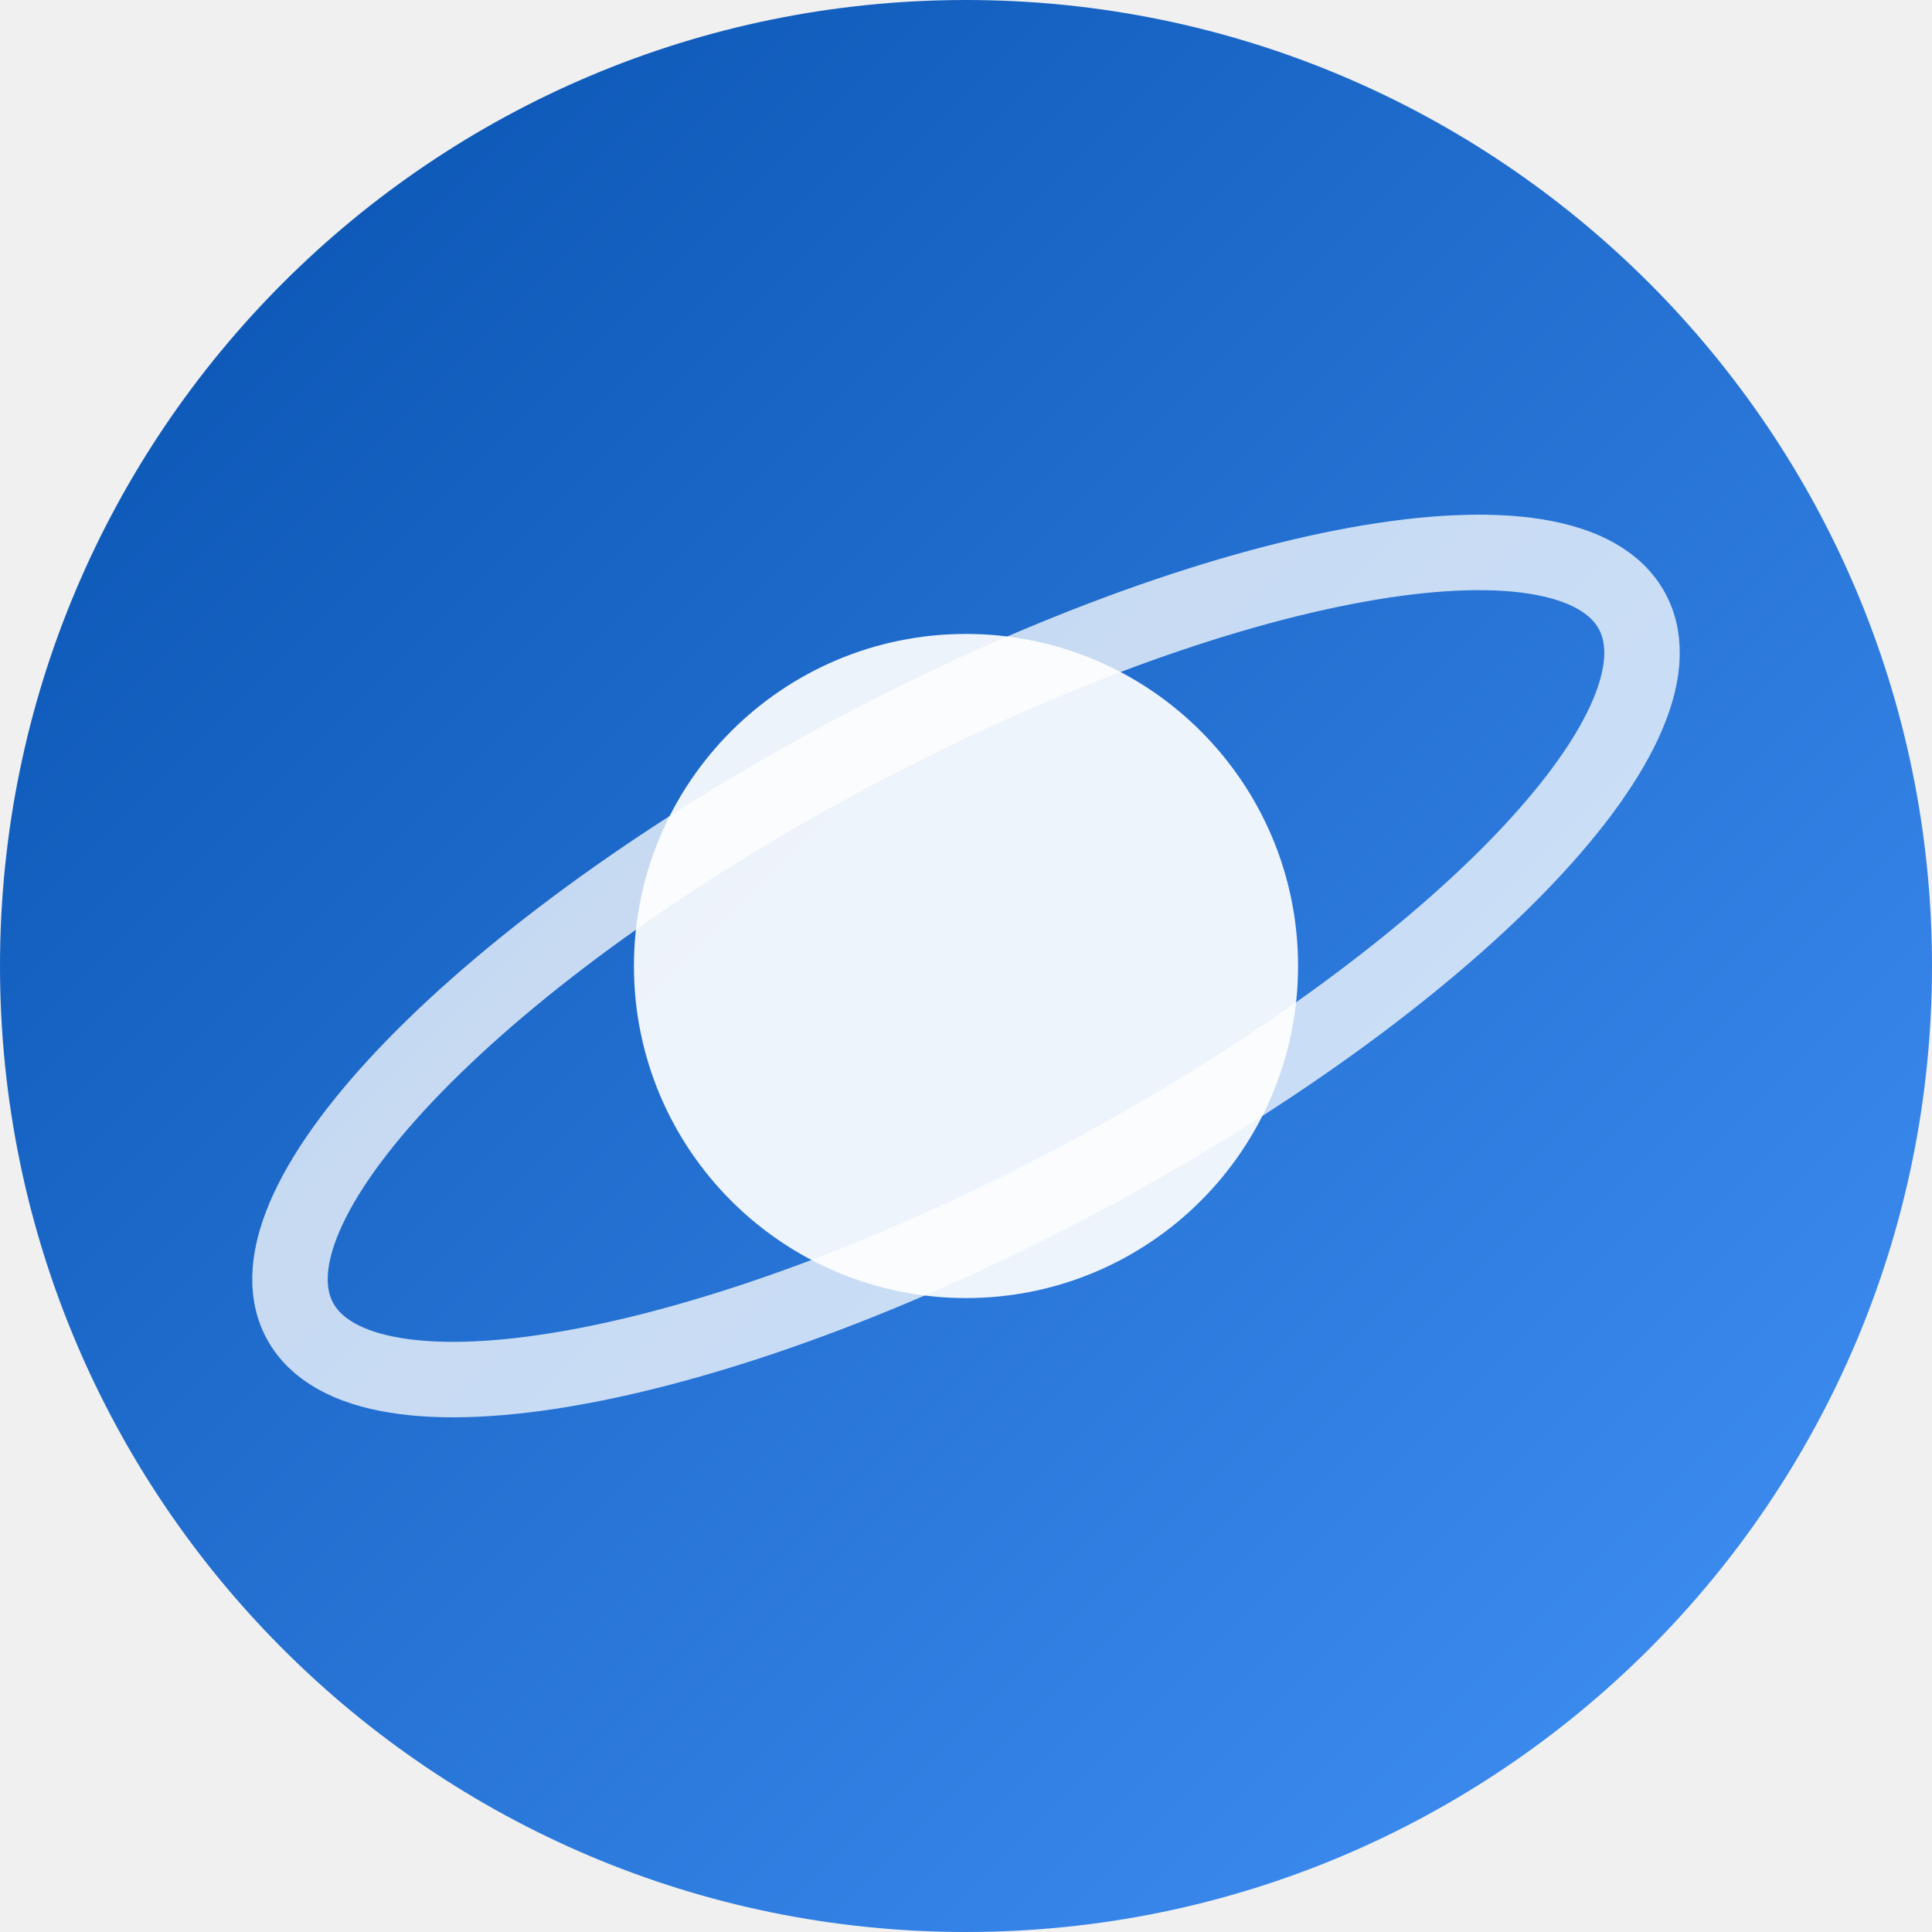
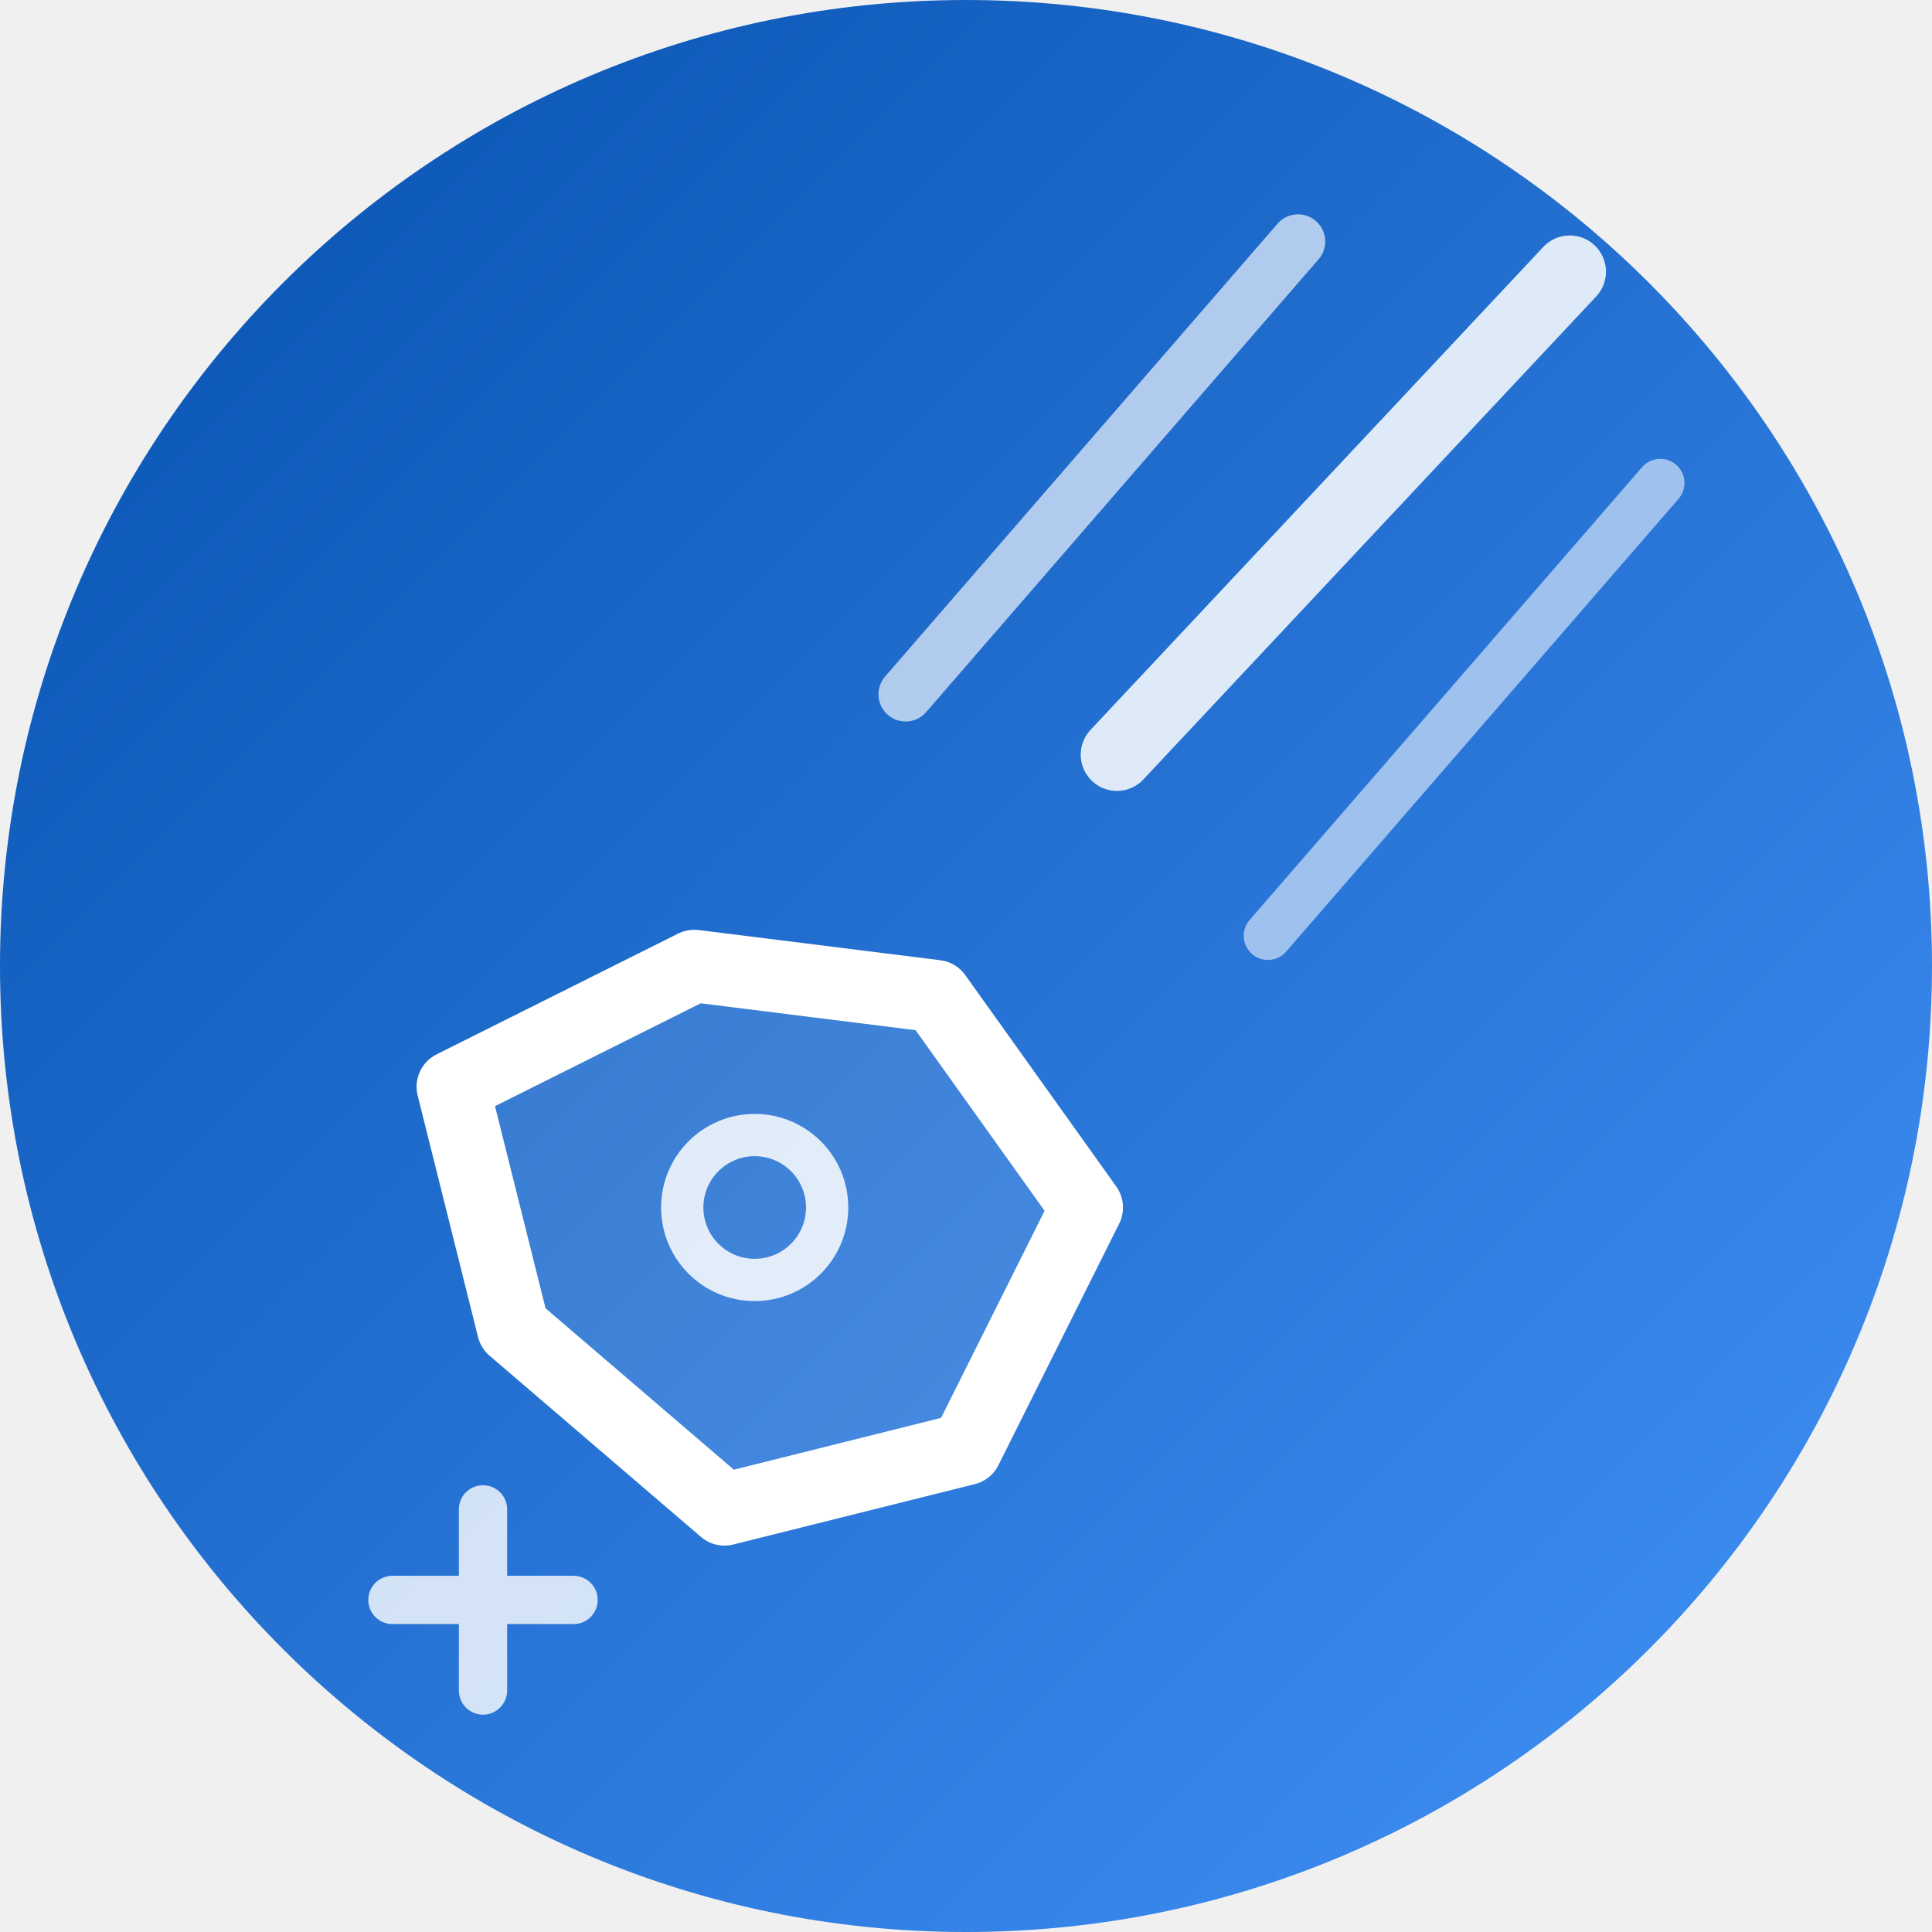
<svg xmlns="http://www.w3.org/2000/svg" viewBox="0 0 64 64" width="64" height="64">
  <defs>
    <linearGradient id="g" x1="0" y1="0" x2="1" y2="1">
      <stop offset="0" stop-color="#0550ae" />
      <stop offset="1" stop-color="#4493f8" />
    </linearGradient>
  </defs>
  <circle cx="32" cy="32" r="32" fill="url(#g)" />
-   <circle cx="32" cy="32" r="11" fill="#fff" opacity=".92" />
-   <ellipse cx="32" cy="32" rx="25" ry="8" fill="none" stroke="#fff" stroke-width="2.5" opacity=".75" transform="rotate(-28 32 32)" />
+   <g transform="matrix(0 1 1 0 0 0)">
+     <g stroke="#fff" stroke-linecap="round" fill="none">
+       <path d="M9 52 L25 37" stroke-width="2.4" opacity=".85" />
+       <path d="M8 43 L23 30" stroke-width="1.8" opacity=".65" />
+       <path d="M16 55 L31 42" stroke-width="1.6" opacity=".55" />
+     </g>
+     <path d="M36 15 L44 17 L50 24 L48 32 L40 36 L33 31 L32 23 Z" fill="#fff" fill-opacity=".12" stroke="#fff" stroke-width="2.4" stroke-linejoin="round" />
+     <circle cx="40" cy="25" r="2.4" fill="none" stroke="#fff" stroke-width="1.4" opacity=".85" />
+     <path d="M53 13 L53 19 M50 16 L56 16" stroke="#fff" stroke-width="1.6" stroke-linecap="round" opacity=".8" />
+   </g>
</svg>
